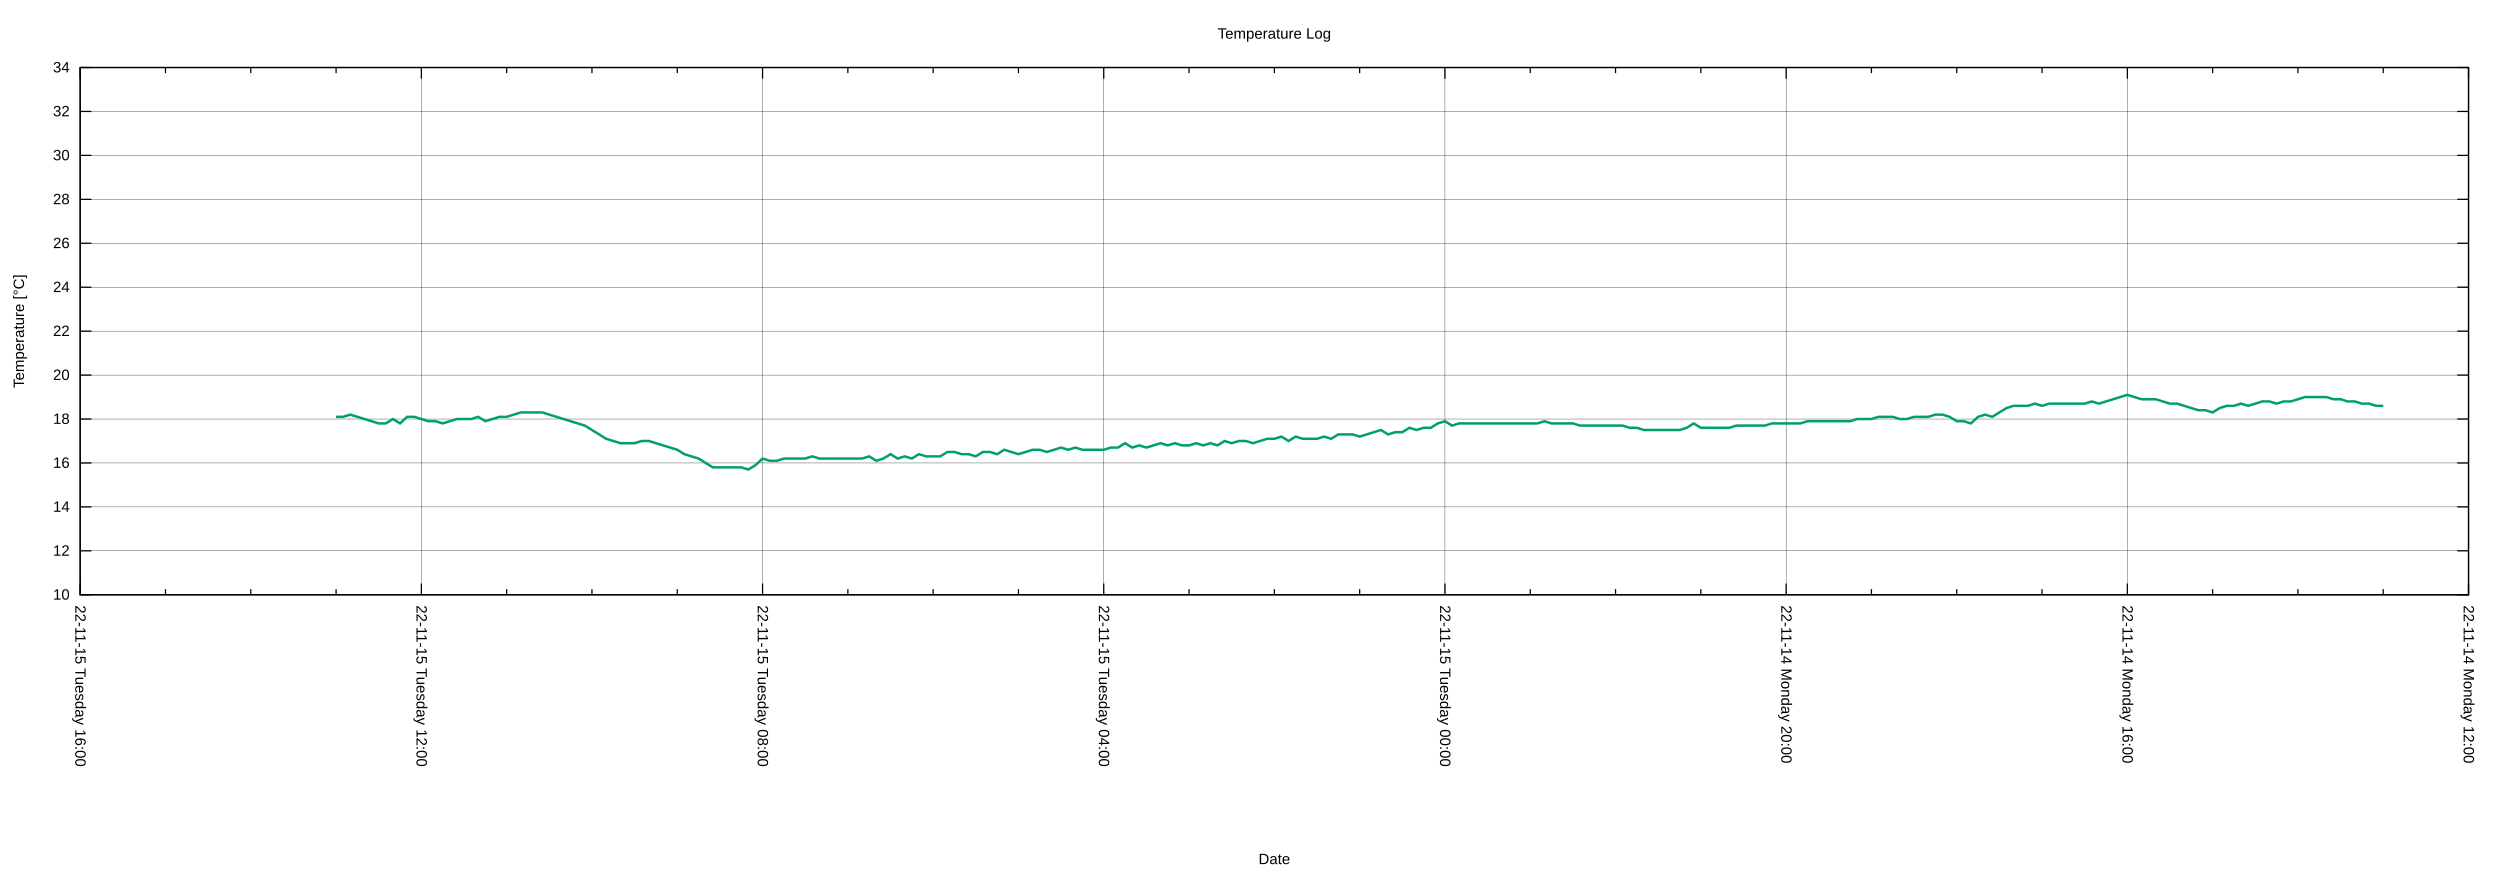
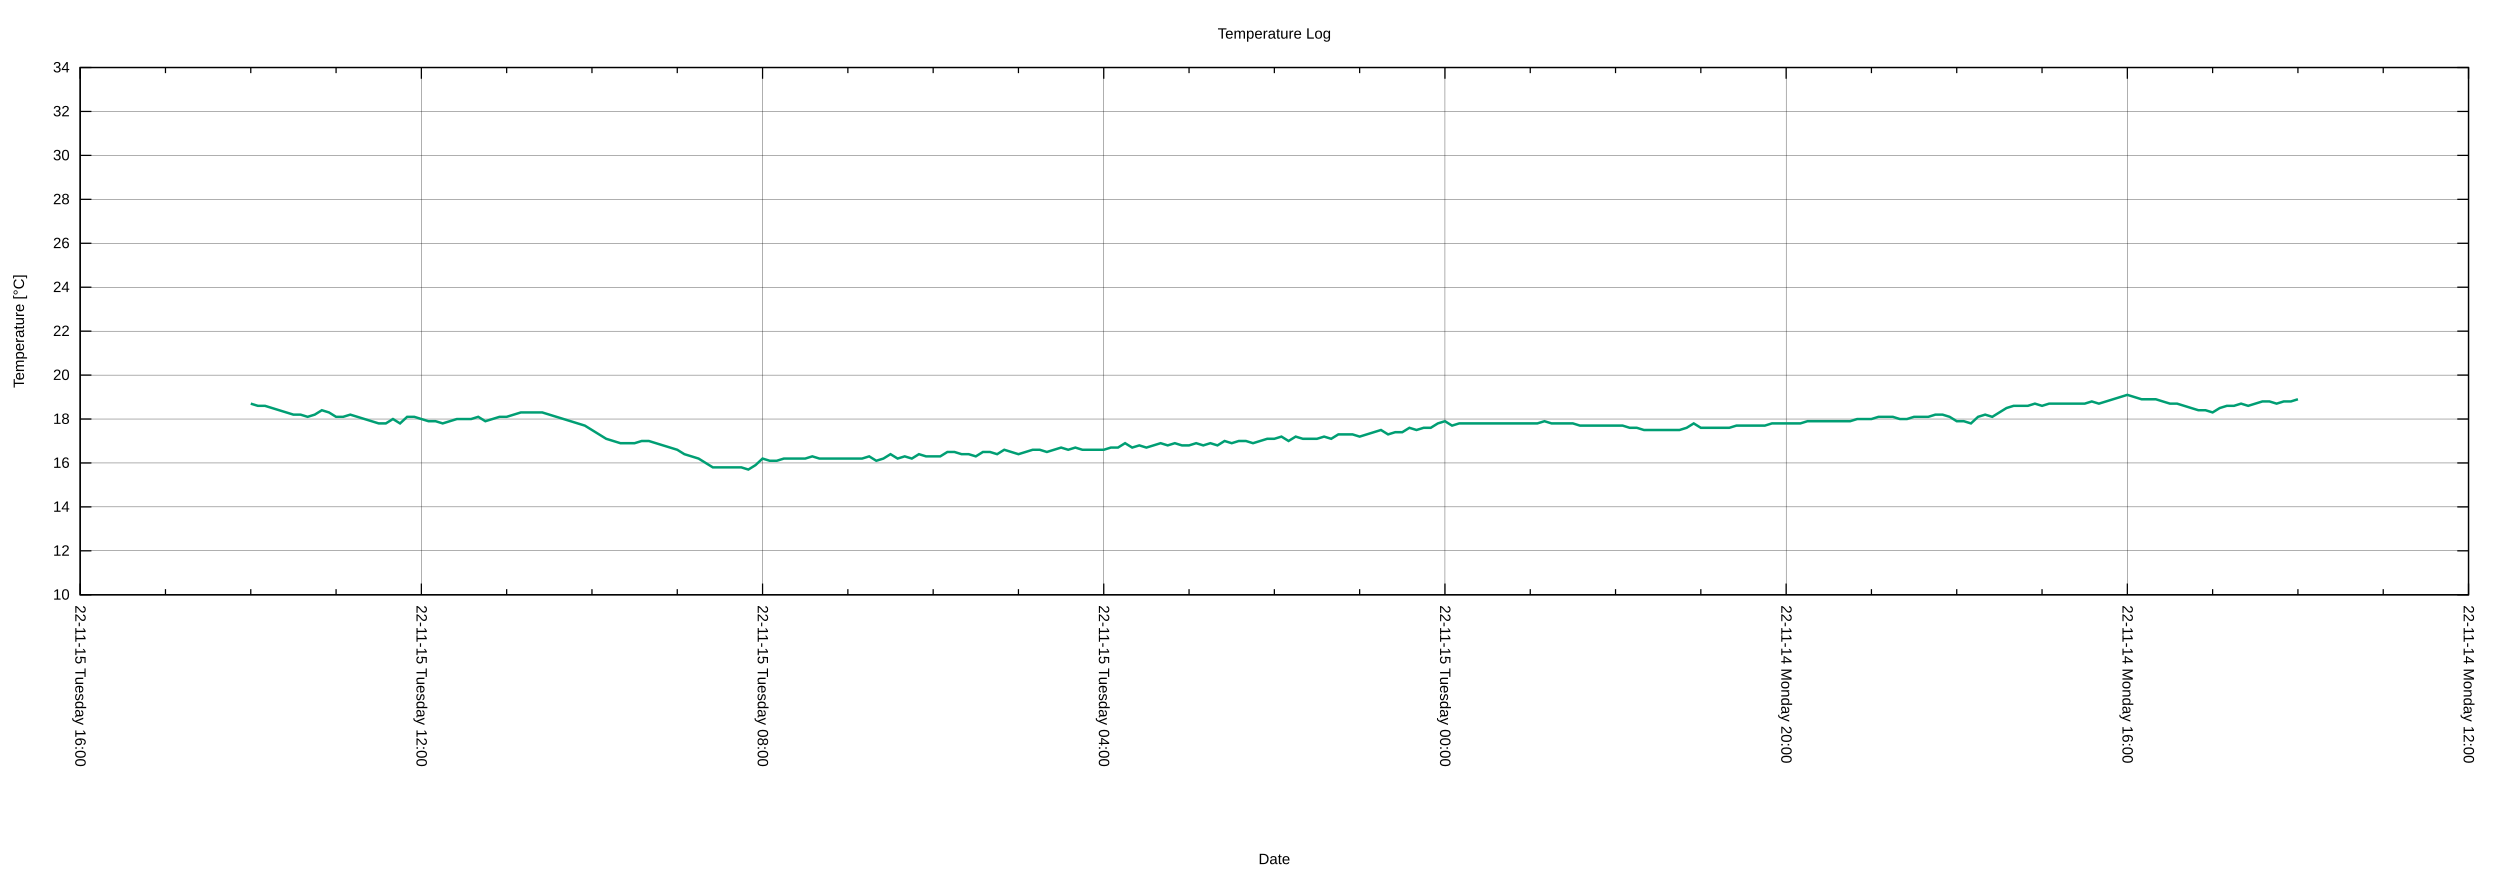
<svg xmlns="http://www.w3.org/2000/svg" xmlns:xlink="http://www.w3.org/1999/xlink" width="2000" height="700" viewBox="0 0 2000 700">
  <g id="gnuplot_canvas">
    <rect x="0" y="0" width="2000" height="700" fill="none" />
    <defs>
      <circle id="gpDot" r="0.5" stroke-width="0.5" stroke="currentColor" />
      <path id="gpPt0" stroke-width="0.222" stroke="currentColor" d="M-1,0 h2 M0,-1 v2" />
      <path id="gpPt1" stroke-width="0.222" stroke="currentColor" d="M-1,-1 L1,1 M1,-1 L-1,1" />
      <path id="gpPt2" stroke-width="0.222" stroke="currentColor" d="M-1,0 L1,0 M0,-1 L0,1 M-1,-1 L1,1 M-1,1 L1,-1" />
      <rect id="gpPt3" stroke-width="0.222" stroke="currentColor" x="-1" y="-1" width="2" height="2" />
      <rect id="gpPt4" stroke-width="0.222" stroke="currentColor" fill="currentColor" x="-1" y="-1" width="2" height="2" />
      <circle id="gpPt5" stroke-width="0.222" stroke="currentColor" cx="0" cy="0" r="1" />
      <use xlink:href="#gpPt5" id="gpPt6" fill="currentColor" stroke="none" />
      <path id="gpPt7" stroke-width="0.222" stroke="currentColor" d="M0,-1.33 L-1.33,0.67 L1.33,0.67 z" />
      <use xlink:href="#gpPt7" id="gpPt8" fill="currentColor" stroke="none" />
      <use xlink:href="#gpPt7" id="gpPt9" stroke="currentColor" transform="rotate(180)" />
      <use xlink:href="#gpPt9" id="gpPt10" fill="currentColor" stroke="none" />
      <use xlink:href="#gpPt3" id="gpPt11" stroke="currentColor" transform="rotate(45)" />
      <use xlink:href="#gpPt11" id="gpPt12" fill="currentColor" stroke="none" />
      <path id="gpPt13" stroke-width="0.222" stroke="currentColor" d="M0,1.330 L1.265,0.411 L0.782,-1.067 L-0.782,-1.076 L-1.265,0.411 z" />
      <use xlink:href="#gpPt13" id="gpPt14" fill="currentColor" stroke="none" />
      <filter id="textbox" filterUnits="objectBoundingBox" x="0" y="0" height="1" width="1">
        <feFlood flood-color="white" flood-opacity="1" result="bgnd" />
        <feComposite in="SourceGraphic" in2="bgnd" operator="atop" />
      </filter>
      <filter id="greybox" filterUnits="objectBoundingBox" x="0" y="0" height="1" width="1">
        <feFlood flood-color="lightgrey" flood-opacity="1" result="grey" />
        <feComposite in="SourceGraphic" in2="grey" operator="atop" />
      </filter>
    </defs>
    <g fill="none" color="white" stroke="currentColor" stroke-width="1.00" stroke-linecap="butt" stroke-linejoin="miter">
</g>
    <g fill="none" color="black" stroke="currentColor" stroke-width="1.00" stroke-linecap="butt" stroke-linejoin="miter">
</g>
    <g fill="none" color="black" stroke="black" stroke-width="0.25" stroke-linecap="butt" stroke-linejoin="miter">
</g>
    <g fill="none" color="black" stroke="currentColor" stroke-width="0.25" stroke-linecap="butt" stroke-linejoin="miter">
      <path stroke="black" class="gridline" d="M64.14,475.82 L1974.82,475.82  " />
    </g>
    <g fill="none" color="black" stroke="black" stroke-width="1.00" stroke-linecap="butt" stroke-linejoin="miter">
</g>
    <g fill="none" color="black" stroke="currentColor" stroke-width="1.00" stroke-linecap="butt" stroke-linejoin="miter">
      <path stroke="black" d="M64.14,475.82 L73.14,475.82 M1974.82,475.82 L1965.82,475.82  " />
      <g transform="translate(55.75,479.72)" stroke="none" fill="black" font-family="Arial" font-size="12.00" text-anchor="end">
        <text>
          <tspan font-family="Arial"> 10</tspan>
        </text>
      </g>
    </g>
    <g fill="none" color="black" stroke="currentColor" stroke-width="1.00" stroke-linecap="butt" stroke-linejoin="miter">
</g>
    <g fill="none" color="black" stroke="black" stroke-width="0.25" stroke-linecap="butt" stroke-linejoin="miter">
</g>
    <g fill="none" color="black" stroke="currentColor" stroke-width="0.25" stroke-linecap="butt" stroke-linejoin="miter">
      <path stroke="black" class="gridline" d="M64.14,440.67 L1974.82,440.67  " />
    </g>
    <g fill="none" color="black" stroke="black" stroke-width="1.00" stroke-linecap="butt" stroke-linejoin="miter">
</g>
    <g fill="none" color="black" stroke="currentColor" stroke-width="1.00" stroke-linecap="butt" stroke-linejoin="miter">
      <path stroke="black" d="M64.14,440.67 L73.14,440.67 M1974.82,440.67 L1965.82,440.67  " />
      <g transform="translate(55.75,444.57)" stroke="none" fill="black" font-family="Arial" font-size="12.00" text-anchor="end">
        <text>
          <tspan font-family="Arial"> 12</tspan>
        </text>
      </g>
    </g>
    <g fill="none" color="black" stroke="currentColor" stroke-width="1.00" stroke-linecap="butt" stroke-linejoin="miter">
</g>
    <g fill="none" color="black" stroke="black" stroke-width="0.25" stroke-linecap="butt" stroke-linejoin="miter">
</g>
    <g fill="none" color="black" stroke="currentColor" stroke-width="0.25" stroke-linecap="butt" stroke-linejoin="miter">
      <path stroke="black" class="gridline" d="M64.14,405.52 L1974.82,405.52  " />
    </g>
    <g fill="none" color="black" stroke="black" stroke-width="1.00" stroke-linecap="butt" stroke-linejoin="miter">
</g>
    <g fill="none" color="black" stroke="currentColor" stroke-width="1.00" stroke-linecap="butt" stroke-linejoin="miter">
      <path stroke="black" d="M64.14,405.52 L73.14,405.52 M1974.82,405.52 L1965.82,405.52  " />
      <g transform="translate(55.75,409.42)" stroke="none" fill="black" font-family="Arial" font-size="12.00" text-anchor="end">
        <text>
          <tspan font-family="Arial"> 14</tspan>
        </text>
      </g>
    </g>
    <g fill="none" color="black" stroke="currentColor" stroke-width="1.00" stroke-linecap="butt" stroke-linejoin="miter">
</g>
    <g fill="none" color="black" stroke="black" stroke-width="0.25" stroke-linecap="butt" stroke-linejoin="miter">
</g>
    <g fill="none" color="black" stroke="currentColor" stroke-width="0.25" stroke-linecap="butt" stroke-linejoin="miter">
      <path stroke="black" class="gridline" d="M64.14,370.37 L1974.82,370.37  " />
    </g>
    <g fill="none" color="black" stroke="black" stroke-width="1.00" stroke-linecap="butt" stroke-linejoin="miter">
</g>
    <g fill="none" color="black" stroke="currentColor" stroke-width="1.00" stroke-linecap="butt" stroke-linejoin="miter">
      <path stroke="black" d="M64.14,370.37 L73.14,370.37 M1974.82,370.37 L1965.82,370.37  " />
      <g transform="translate(55.75,374.27)" stroke="none" fill="black" font-family="Arial" font-size="12.00" text-anchor="end">
        <text>
          <tspan font-family="Arial"> 16</tspan>
        </text>
      </g>
    </g>
    <g fill="none" color="black" stroke="currentColor" stroke-width="1.00" stroke-linecap="butt" stroke-linejoin="miter">
</g>
    <g fill="none" color="black" stroke="black" stroke-width="0.25" stroke-linecap="butt" stroke-linejoin="miter">
</g>
    <g fill="none" color="black" stroke="currentColor" stroke-width="0.25" stroke-linecap="butt" stroke-linejoin="miter">
      <path stroke="black" class="gridline" d="M64.14,335.22 L1974.82,335.22  " />
    </g>
    <g fill="none" color="black" stroke="black" stroke-width="1.00" stroke-linecap="butt" stroke-linejoin="miter">
</g>
    <g fill="none" color="black" stroke="currentColor" stroke-width="1.00" stroke-linecap="butt" stroke-linejoin="miter">
      <path stroke="black" d="M64.14,335.22 L73.14,335.22 M1974.82,335.22 L1965.82,335.22  " />
      <g transform="translate(55.75,339.12)" stroke="none" fill="black" font-family="Arial" font-size="12.00" text-anchor="end">
        <text>
          <tspan font-family="Arial"> 18</tspan>
        </text>
      </g>
    </g>
    <g fill="none" color="black" stroke="currentColor" stroke-width="1.00" stroke-linecap="butt" stroke-linejoin="miter">
</g>
    <g fill="none" color="black" stroke="black" stroke-width="0.25" stroke-linecap="butt" stroke-linejoin="miter">
</g>
    <g fill="none" color="black" stroke="currentColor" stroke-width="0.25" stroke-linecap="butt" stroke-linejoin="miter">
      <path stroke="black" class="gridline" d="M64.14,300.07 L1974.82,300.07  " />
    </g>
    <g fill="none" color="black" stroke="black" stroke-width="1.00" stroke-linecap="butt" stroke-linejoin="miter">
</g>
    <g fill="none" color="black" stroke="currentColor" stroke-width="1.00" stroke-linecap="butt" stroke-linejoin="miter">
      <path stroke="black" d="M64.14,300.07 L73.14,300.07 M1974.82,300.07 L1965.82,300.07  " />
      <g transform="translate(55.75,303.97)" stroke="none" fill="black" font-family="Arial" font-size="12.00" text-anchor="end">
        <text>
          <tspan font-family="Arial"> 20</tspan>
        </text>
      </g>
    </g>
    <g fill="none" color="black" stroke="currentColor" stroke-width="1.00" stroke-linecap="butt" stroke-linejoin="miter">
</g>
    <g fill="none" color="black" stroke="black" stroke-width="0.25" stroke-linecap="butt" stroke-linejoin="miter">
</g>
    <g fill="none" color="black" stroke="currentColor" stroke-width="0.25" stroke-linecap="butt" stroke-linejoin="miter">
      <path stroke="black" class="gridline" d="M64.14,264.91 L1974.82,264.91  " />
    </g>
    <g fill="none" color="black" stroke="black" stroke-width="1.00" stroke-linecap="butt" stroke-linejoin="miter">
</g>
    <g fill="none" color="black" stroke="currentColor" stroke-width="1.00" stroke-linecap="butt" stroke-linejoin="miter">
      <path stroke="black" d="M64.14,264.91 L73.14,264.91 M1974.82,264.91 L1965.82,264.91  " />
      <g transform="translate(55.75,268.81)" stroke="none" fill="black" font-family="Arial" font-size="12.00" text-anchor="end">
        <text>
          <tspan font-family="Arial"> 22</tspan>
        </text>
      </g>
    </g>
    <g fill="none" color="black" stroke="currentColor" stroke-width="1.00" stroke-linecap="butt" stroke-linejoin="miter">
</g>
    <g fill="none" color="black" stroke="black" stroke-width="0.25" stroke-linecap="butt" stroke-linejoin="miter">
</g>
    <g fill="none" color="black" stroke="currentColor" stroke-width="0.25" stroke-linecap="butt" stroke-linejoin="miter">
      <path stroke="black" class="gridline" d="M64.14,229.76 L1974.82,229.76  " />
    </g>
    <g fill="none" color="black" stroke="black" stroke-width="1.00" stroke-linecap="butt" stroke-linejoin="miter">
</g>
    <g fill="none" color="black" stroke="currentColor" stroke-width="1.00" stroke-linecap="butt" stroke-linejoin="miter">
      <path stroke="black" d="M64.14,229.76 L73.14,229.76 M1974.82,229.76 L1965.82,229.76  " />
      <g transform="translate(55.75,233.66)" stroke="none" fill="black" font-family="Arial" font-size="12.00" text-anchor="end">
        <text>
          <tspan font-family="Arial"> 24</tspan>
        </text>
      </g>
    </g>
    <g fill="none" color="black" stroke="currentColor" stroke-width="1.00" stroke-linecap="butt" stroke-linejoin="miter">
</g>
    <g fill="none" color="black" stroke="black" stroke-width="0.25" stroke-linecap="butt" stroke-linejoin="miter">
</g>
    <g fill="none" color="black" stroke="currentColor" stroke-width="0.25" stroke-linecap="butt" stroke-linejoin="miter">
      <path stroke="black" class="gridline" d="M64.14,194.61 L1974.82,194.61  " />
    </g>
    <g fill="none" color="black" stroke="black" stroke-width="1.00" stroke-linecap="butt" stroke-linejoin="miter">
</g>
    <g fill="none" color="black" stroke="currentColor" stroke-width="1.00" stroke-linecap="butt" stroke-linejoin="miter">
      <path stroke="black" d="M64.14,194.61 L73.14,194.61 M1974.82,194.61 L1965.82,194.61  " />
      <g transform="translate(55.75,198.51)" stroke="none" fill="black" font-family="Arial" font-size="12.00" text-anchor="end">
        <text>
          <tspan font-family="Arial"> 26</tspan>
        </text>
      </g>
    </g>
    <g fill="none" color="black" stroke="currentColor" stroke-width="1.00" stroke-linecap="butt" stroke-linejoin="miter">
</g>
    <g fill="none" color="black" stroke="black" stroke-width="0.25" stroke-linecap="butt" stroke-linejoin="miter">
</g>
    <g fill="none" color="black" stroke="currentColor" stroke-width="0.25" stroke-linecap="butt" stroke-linejoin="miter">
      <path stroke="black" class="gridline" d="M64.14,159.46 L1974.82,159.46  " />
    </g>
    <g fill="none" color="black" stroke="black" stroke-width="1.00" stroke-linecap="butt" stroke-linejoin="miter">
</g>
    <g fill="none" color="black" stroke="currentColor" stroke-width="1.00" stroke-linecap="butt" stroke-linejoin="miter">
      <path stroke="black" d="M64.14,159.46 L73.14,159.46 M1974.82,159.46 L1965.82,159.46  " />
      <g transform="translate(55.75,163.36)" stroke="none" fill="black" font-family="Arial" font-size="12.00" text-anchor="end">
        <text>
          <tspan font-family="Arial"> 28</tspan>
        </text>
      </g>
    </g>
    <g fill="none" color="black" stroke="currentColor" stroke-width="1.00" stroke-linecap="butt" stroke-linejoin="miter">
</g>
    <g fill="none" color="black" stroke="black" stroke-width="0.25" stroke-linecap="butt" stroke-linejoin="miter">
</g>
    <g fill="none" color="black" stroke="currentColor" stroke-width="0.25" stroke-linecap="butt" stroke-linejoin="miter">
      <path stroke="black" class="gridline" d="M64.14,124.31 L1974.82,124.31  " />
    </g>
    <g fill="none" color="black" stroke="black" stroke-width="1.00" stroke-linecap="butt" stroke-linejoin="miter">
</g>
    <g fill="none" color="black" stroke="currentColor" stroke-width="1.00" stroke-linecap="butt" stroke-linejoin="miter">
      <path stroke="black" d="M64.14,124.31 L73.14,124.31 M1974.82,124.31 L1965.82,124.31  " />
      <g transform="translate(55.75,128.21)" stroke="none" fill="black" font-family="Arial" font-size="12.00" text-anchor="end">
        <text>
          <tspan font-family="Arial"> 30</tspan>
        </text>
      </g>
    </g>
    <g fill="none" color="black" stroke="currentColor" stroke-width="1.00" stroke-linecap="butt" stroke-linejoin="miter">
</g>
    <g fill="none" color="black" stroke="black" stroke-width="0.25" stroke-linecap="butt" stroke-linejoin="miter">
</g>
    <g fill="none" color="black" stroke="currentColor" stroke-width="0.25" stroke-linecap="butt" stroke-linejoin="miter">
      <path stroke="black" class="gridline" d="M64.14,89.16 L1974.82,89.16  " />
    </g>
    <g fill="none" color="black" stroke="black" stroke-width="1.00" stroke-linecap="butt" stroke-linejoin="miter">
</g>
    <g fill="none" color="black" stroke="currentColor" stroke-width="1.00" stroke-linecap="butt" stroke-linejoin="miter">
      <path stroke="black" d="M64.14,89.16 L73.14,89.16 M1974.82,89.16 L1965.82,89.16  " />
      <g transform="translate(55.75,93.06)" stroke="none" fill="black" font-family="Arial" font-size="12.00" text-anchor="end">
        <text>
          <tspan font-family="Arial"> 32</tspan>
        </text>
      </g>
    </g>
    <g fill="none" color="black" stroke="currentColor" stroke-width="1.00" stroke-linecap="butt" stroke-linejoin="miter">
</g>
    <g fill="none" color="black" stroke="black" stroke-width="0.25" stroke-linecap="butt" stroke-linejoin="miter">
</g>
    <g fill="none" color="black" stroke="currentColor" stroke-width="0.25" stroke-linecap="butt" stroke-linejoin="miter">
      <path stroke="black" class="gridline" d="M64.14,54.01 L1974.82,54.01  " />
    </g>
    <g fill="none" color="black" stroke="black" stroke-width="1.00" stroke-linecap="butt" stroke-linejoin="miter">
</g>
    <g fill="none" color="black" stroke="currentColor" stroke-width="1.00" stroke-linecap="butt" stroke-linejoin="miter">
      <path stroke="black" d="M64.14,54.01 L73.14,54.01 M1974.82,54.01 L1965.82,54.01  " />
      <g transform="translate(55.75,57.91)" stroke="none" fill="black" font-family="Arial" font-size="12.00" text-anchor="end">
        <text>
          <tspan font-family="Arial"> 34</tspan>
        </text>
      </g>
    </g>
    <g fill="none" color="black" stroke="currentColor" stroke-width="1.00" stroke-linecap="butt" stroke-linejoin="miter">
</g>
    <g fill="none" color="black" stroke="black" stroke-width="0.25" stroke-linecap="butt" stroke-linejoin="miter">
</g>
    <g fill="none" color="black" stroke="currentColor" stroke-width="0.25" stroke-linecap="butt" stroke-linejoin="miter">
      <path stroke="black" class="gridline" d="M1974.82,475.82 L1974.82,54.01  " />
    </g>
    <g fill="none" color="black" stroke="black" stroke-width="1.00" stroke-linecap="butt" stroke-linejoin="miter">
</g>
    <g fill="none" color="black" stroke="currentColor" stroke-width="1.00" stroke-linecap="butt" stroke-linejoin="miter">
      <path stroke="black" d="M1974.82,475.82 L1974.82,466.82 M1974.82,54.01 L1974.82,63.01  " />
      <g transform="translate(1970.92,484.21) rotate(90)" stroke="none" fill="black" font-family="Arial" font-size="12.00" text-anchor="start">
        <text>
          <tspan font-family="Arial">22-11-14 Monday 12:00</tspan>
        </text>
      </g>
    </g>
    <g fill="none" color="black" stroke="currentColor" stroke-width="1.00" stroke-linecap="butt" stroke-linejoin="miter">
      <path stroke="black" d="M1906.58,475.82 L1906.58,471.32 M1906.58,54.01 L1906.58,58.51 M1838.34,475.82 L1838.34,471.32 M1838.34,54.01 L1838.34,58.51   M1770.10,475.82 L1770.10,471.32 M1770.10,54.01 L1770.10,58.51  " />
    </g>
    <g fill="none" color="black" stroke="black" stroke-width="0.25" stroke-linecap="butt" stroke-linejoin="miter">
</g>
    <g fill="none" color="black" stroke="currentColor" stroke-width="0.25" stroke-linecap="butt" stroke-linejoin="miter">
      <path stroke="black" class="gridline" d="M1701.87,475.82 L1701.87,54.01  " />
    </g>
    <g fill="none" color="black" stroke="black" stroke-width="1.00" stroke-linecap="butt" stroke-linejoin="miter">
</g>
    <g fill="none" color="black" stroke="currentColor" stroke-width="1.00" stroke-linecap="butt" stroke-linejoin="miter">
      <path stroke="black" d="M1701.87,475.82 L1701.87,466.82 M1701.87,54.01 L1701.87,63.01  " />
      <g transform="translate(1697.97,484.21) rotate(90)" stroke="none" fill="black" font-family="Arial" font-size="12.00" text-anchor="start">
        <text>
          <tspan font-family="Arial">22-11-14 Monday 16:00</tspan>
        </text>
      </g>
    </g>
    <g fill="none" color="black" stroke="currentColor" stroke-width="1.00" stroke-linecap="butt" stroke-linejoin="miter">
      <path stroke="black" d="M1633.63,475.82 L1633.63,471.32 M1633.63,54.01 L1633.63,58.51 M1565.39,475.82 L1565.39,471.32 M1565.39,54.01 L1565.39,58.51   M1497.15,475.82 L1497.15,471.32 M1497.15,54.01 L1497.15,58.51  " />
    </g>
    <g fill="none" color="black" stroke="black" stroke-width="0.25" stroke-linecap="butt" stroke-linejoin="miter">
</g>
    <g fill="none" color="black" stroke="currentColor" stroke-width="0.25" stroke-linecap="butt" stroke-linejoin="miter">
      <path stroke="black" class="gridline" d="M1428.91,475.82 L1428.91,54.01  " />
    </g>
    <g fill="none" color="black" stroke="black" stroke-width="1.00" stroke-linecap="butt" stroke-linejoin="miter">
</g>
    <g fill="none" color="black" stroke="currentColor" stroke-width="1.00" stroke-linecap="butt" stroke-linejoin="miter">
      <path stroke="black" d="M1428.91,475.82 L1428.91,466.82 M1428.91,54.01 L1428.91,63.01  " />
      <g transform="translate(1425.01,484.21) rotate(90)" stroke="none" fill="black" font-family="Arial" font-size="12.00" text-anchor="start">
        <text>
          <tspan font-family="Arial">22-11-14 Monday 20:00</tspan>
        </text>
      </g>
    </g>
    <g fill="none" color="black" stroke="currentColor" stroke-width="1.00" stroke-linecap="butt" stroke-linejoin="miter">
      <path stroke="black" d="M1360.67,475.82 L1360.67,471.32 M1360.67,54.01 L1360.67,58.51 M1292.43,475.82 L1292.43,471.32 M1292.43,54.01 L1292.43,58.51   M1224.20,475.82 L1224.20,471.32 M1224.20,54.01 L1224.20,58.51  " />
    </g>
    <g fill="none" color="black" stroke="black" stroke-width="0.25" stroke-linecap="butt" stroke-linejoin="miter">
</g>
    <g fill="none" color="black" stroke="currentColor" stroke-width="0.25" stroke-linecap="butt" stroke-linejoin="miter">
      <path stroke="black" class="gridline" d="M1155.96,475.82 L1155.96,54.01  " />
    </g>
    <g fill="none" color="black" stroke="black" stroke-width="1.00" stroke-linecap="butt" stroke-linejoin="miter">
</g>
    <g fill="none" color="black" stroke="currentColor" stroke-width="1.00" stroke-linecap="butt" stroke-linejoin="miter">
      <path stroke="black" d="M1155.96,475.82 L1155.96,466.82 M1155.96,54.01 L1155.96,63.01  " />
      <g transform="translate(1152.06,484.21) rotate(90)" stroke="none" fill="black" font-family="Arial" font-size="12.00" text-anchor="start">
        <text>
          <tspan font-family="Arial">22-11-15 Tuesday 00:00</tspan>
        </text>
      </g>
    </g>
    <g fill="none" color="black" stroke="currentColor" stroke-width="1.00" stroke-linecap="butt" stroke-linejoin="miter">
      <path stroke="black" d="M1087.72,475.82 L1087.72,471.32 M1087.72,54.01 L1087.72,58.51 M1019.48,475.82 L1019.48,471.32 M1019.48,54.01 L1019.48,58.51   M951.24,475.82 L951.24,471.32 M951.24,54.01 L951.24,58.51  " />
    </g>
    <g fill="none" color="black" stroke="black" stroke-width="0.25" stroke-linecap="butt" stroke-linejoin="miter">
</g>
    <g fill="none" color="black" stroke="currentColor" stroke-width="0.25" stroke-linecap="butt" stroke-linejoin="miter">
      <path stroke="black" class="gridline" d="M883.00,475.82 L883.00,54.01  " />
    </g>
    <g fill="none" color="black" stroke="black" stroke-width="1.00" stroke-linecap="butt" stroke-linejoin="miter">
</g>
    <g fill="none" color="black" stroke="currentColor" stroke-width="1.00" stroke-linecap="butt" stroke-linejoin="miter">
      <path stroke="black" d="M883.00,475.82 L883.00,466.82 M883.00,54.01 L883.00,63.01  " />
      <g transform="translate(879.10,484.21) rotate(90)" stroke="none" fill="black" font-family="Arial" font-size="12.00" text-anchor="start">
        <text>
          <tspan font-family="Arial">22-11-15 Tuesday 04:00</tspan>
        </text>
      </g>
    </g>
    <g fill="none" color="black" stroke="currentColor" stroke-width="1.00" stroke-linecap="butt" stroke-linejoin="miter">
      <path stroke="black" d="M814.76,475.82 L814.76,471.32 M814.76,54.01 L814.76,58.51 M746.53,475.82 L746.53,471.32 M746.53,54.01 L746.53,58.51   M678.29,475.82 L678.29,471.32 M678.29,54.01 L678.29,58.51  " />
    </g>
    <g fill="none" color="black" stroke="black" stroke-width="0.25" stroke-linecap="butt" stroke-linejoin="miter">
</g>
    <g fill="none" color="black" stroke="currentColor" stroke-width="0.25" stroke-linecap="butt" stroke-linejoin="miter">
      <path stroke="black" class="gridline" d="M610.05,475.82 L610.05,54.01  " />
    </g>
    <g fill="none" color="black" stroke="black" stroke-width="1.00" stroke-linecap="butt" stroke-linejoin="miter">
</g>
    <g fill="none" color="black" stroke="currentColor" stroke-width="1.00" stroke-linecap="butt" stroke-linejoin="miter">
      <path stroke="black" d="M610.05,475.82 L610.05,466.82 M610.05,54.01 L610.05,63.01  " />
      <g transform="translate(606.15,484.21) rotate(90)" stroke="none" fill="black" font-family="Arial" font-size="12.00" text-anchor="start">
        <text>
          <tspan font-family="Arial">22-11-15 Tuesday 08:00</tspan>
        </text>
      </g>
    </g>
    <g fill="none" color="black" stroke="currentColor" stroke-width="1.00" stroke-linecap="butt" stroke-linejoin="miter">
      <path stroke="black" d="M541.81,475.82 L541.81,471.32 M541.81,54.01 L541.81,58.51 M473.57,475.82 L473.57,471.32 M473.57,54.01 L473.57,58.51   M405.33,475.82 L405.33,471.32 M405.33,54.01 L405.33,58.51  " />
    </g>
    <g fill="none" color="black" stroke="black" stroke-width="0.25" stroke-linecap="butt" stroke-linejoin="miter">
</g>
    <g fill="none" color="black" stroke="currentColor" stroke-width="0.25" stroke-linecap="butt" stroke-linejoin="miter">
      <path stroke="black" class="gridline" d="M337.09,475.82 L337.09,54.01  " />
    </g>
    <g fill="none" color="black" stroke="black" stroke-width="1.00" stroke-linecap="butt" stroke-linejoin="miter">
</g>
    <g fill="none" color="black" stroke="currentColor" stroke-width="1.00" stroke-linecap="butt" stroke-linejoin="miter">
      <path stroke="black" d="M337.09,475.82 L337.09,466.82 M337.09,54.01 L337.09,63.01  " />
      <g transform="translate(333.19,484.21) rotate(90)" stroke="none" fill="black" font-family="Arial" font-size="12.00" text-anchor="start">
        <text>
          <tspan font-family="Arial">22-11-15 Tuesday 12:00</tspan>
        </text>
      </g>
    </g>
    <g fill="none" color="black" stroke="currentColor" stroke-width="1.00" stroke-linecap="butt" stroke-linejoin="miter">
      <path stroke="black" d="M268.86,475.82 L268.86,471.32 M268.86,54.01 L268.86,58.51 M200.62,475.82 L200.62,471.32 M200.62,54.01 L200.62,58.51   M132.38,475.82 L132.38,471.32 M132.38,54.01 L132.38,58.51  " />
    </g>
    <g fill="none" color="black" stroke="black" stroke-width="0.25" stroke-linecap="butt" stroke-linejoin="miter">
</g>
    <g fill="none" color="black" stroke="currentColor" stroke-width="0.25" stroke-linecap="butt" stroke-linejoin="miter">
      <path stroke="black" class="gridline" d="M64.14,475.82 L64.14,54.01  " />
    </g>
    <g fill="none" color="black" stroke="black" stroke-width="1.00" stroke-linecap="butt" stroke-linejoin="miter">
</g>
    <g fill="none" color="black" stroke="currentColor" stroke-width="1.00" stroke-linecap="butt" stroke-linejoin="miter">
      <path stroke="black" d="M64.14,475.82 L64.14,466.82 M64.14,54.01 L64.14,63.01  " />
      <g transform="translate(60.24,484.21) rotate(90)" stroke="none" fill="black" font-family="Arial" font-size="12.00" text-anchor="start">
        <text>
          <tspan font-family="Arial">22-11-15 Tuesday 16:00</tspan>
        </text>
      </g>
    </g>
    <g fill="none" color="black" stroke="currentColor" stroke-width="1.00" stroke-linecap="butt" stroke-linejoin="miter">
</g>
    <g fill="none" color="black" stroke="currentColor" stroke-width="1.00" stroke-linecap="butt" stroke-linejoin="miter">
      <path stroke="black" d="M64.14,54.01 L64.14,475.82 L1974.82,475.82 L1974.82,54.01 L64.14,54.01 Z  " />
    </g>
    <g fill="none" color="black" stroke="currentColor" stroke-width="1.00" stroke-linecap="butt" stroke-linejoin="miter">
      <g transform="translate(19.18,264.92) rotate(270)" stroke="none" fill="black" font-family="Arial" font-size="12.00" text-anchor="middle">
        <text>
          <tspan font-family="Arial">Temperature [°C]</tspan>
        </text>
      </g>
    </g>
    <g fill="none" color="black" stroke="currentColor" stroke-width="1.00" stroke-linecap="butt" stroke-linejoin="miter">
      <g transform="translate(1019.48,691.30)" stroke="none" fill="black" font-family="Arial" font-size="12.00" text-anchor="middle">
        <text>
          <tspan font-family="Arial">Date</tspan>
        </text>
      </g>
    </g>
    <g fill="none" color="black" stroke="currentColor" stroke-width="1.00" stroke-linecap="butt" stroke-linejoin="miter">
</g>
    <g id="gnuplot_plot_1">
      <g fill="none" color="white" stroke="currentColor" stroke-width="2.00" stroke-linecap="butt" stroke-linejoin="miter">
</g>
      <g fill="none" color="black" stroke="currentColor" stroke-width="2.00" stroke-linecap="butt" stroke-linejoin="miter">
-         <path stroke="rgb(  0, 158, 115)" d="M268.86,333.46 L274.54,333.46 L280.23,331.70 L285.92,333.46 L291.60,335.22 L297.29,336.97 L302.98,338.73 L308.66,338.73   L314.35,335.22 L320.03,338.73 L325.72,333.46 L331.41,333.46 L337.09,335.22 L342.78,336.97 L348.47,336.97 L354.15,338.73   L359.84,336.97 L365.53,335.22 L371.21,335.22 L376.90,335.22 L382.59,333.46 L388.27,336.97 L393.96,335.22 L399.65,333.46   L405.33,333.46 L411.02,331.70 L416.71,329.94 L422.39,329.94 L428.08,329.94 L433.77,329.94 L439.45,331.70 L445.14,333.46   L450.83,335.22 L456.51,336.97 L462.20,338.73 L467.88,340.49 L473.57,344.00 L479.26,347.52 L484.94,351.03 L490.63,352.79   L496.32,354.55 L502.00,354.55 L507.69,354.55 L513.38,352.79 L519.06,352.79 L524.75,354.55 L530.44,356.31 L536.12,358.06   L541.81,359.82 L547.50,363.34 L553.18,365.09 L558.87,366.85 L564.56,370.37 L570.24,373.88 L575.93,373.88 L581.62,373.88   L587.30,373.88 L592.99,373.88 L598.68,375.64 L604.36,372.13 L610.05,366.85 L615.74,368.61 L621.42,368.61 L627.11,366.85   L632.79,366.85 L638.48,366.85 L644.17,366.85 L649.85,365.09 L655.54,366.85 L661.23,366.85 L666.91,366.85 L672.60,366.85   L678.29,366.85 L683.97,366.85 L689.66,366.85 L695.35,365.09 L701.03,368.61 L706.72,366.85 L712.41,363.34 L718.09,366.85   L723.78,365.09 L729.47,366.85 L735.15,363.34 L740.84,365.09 L746.53,365.09 L752.21,365.09 L757.90,361.58 L763.59,361.58   L769.27,363.34 L774.96,363.34 L780.65,365.09 L786.33,361.58 L792.02,361.58 L797.70,363.34 L803.39,359.82 L809.08,361.58   L814.76,363.34 L820.45,361.58 L826.14,359.82 L831.82,359.82 L837.51,361.58 L843.20,359.82 L848.88,358.06 L854.57,359.82   L860.26,358.06 L865.94,359.82 L871.63,359.82 L877.32,359.82 L883.00,359.82 L888.69,358.06 L894.38,358.06 L900.06,354.55   L905.75,358.06 L911.44,356.31 L917.12,358.06 L922.81,356.31 L928.50,354.55 L934.18,356.31 L939.87,354.55 L945.55,356.31   L951.24,356.31 L956.93,354.55 L962.61,356.31 L968.30,354.55 L973.99,356.31 L979.67,352.79 L985.36,354.55 L991.05,352.79   L996.73,352.79 L1002.42,354.55 L1008.11,352.79 L1013.79,351.03 L1019.48,351.03 L1025.17,349.28 L1030.85,352.79 L1036.54,349.28   L1042.23,351.03 L1047.91,351.03 L1053.60,351.03 L1059.29,349.28 L1064.97,351.03 L1070.66,347.52 L1076.35,347.52 L1082.03,347.52   L1087.72,349.28 L1093.41,347.52 L1099.09,345.76 L1104.78,344.00 L1110.46,347.52 L1116.15,345.76 L1121.84,345.76 L1127.52,342.25   L1133.21,344.00 L1138.90,342.25 L1144.58,342.25 L1150.27,338.73 L1155.96,336.97 L1161.64,340.49 L1167.33,338.73 L1173.02,338.73   L1178.70,338.73 L1184.39,338.73 L1190.08,338.73 L1195.76,338.73 L1201.45,338.73 L1207.14,338.73 L1212.82,338.73 L1218.51,338.73   L1224.20,338.73 L1229.88,338.73 L1235.57,336.97 L1241.26,338.73 L1246.94,338.73 L1252.63,338.73 L1258.32,338.73 L1264.00,340.49   L1269.69,340.49 L1275.37,340.49 L1281.06,340.49 L1286.75,340.49 L1292.43,340.49 L1298.12,340.49 L1303.81,342.25 L1309.49,342.25   L1315.18,344.00 L1320.87,344.00 L1326.55,344.00 L1332.24,344.00 L1337.93,344.00 L1343.61,344.00 L1349.30,342.25 L1354.99,338.73   L1360.67,342.25 L1366.36,342.25 L1372.05,342.25 L1377.73,342.25 L1383.42,342.25 L1389.11,340.49 L1394.79,340.49 L1400.48,340.49   L1406.17,340.49 L1411.85,340.49 L1417.54,338.73 L1423.22,338.73 L1428.91,338.73 L1434.60,338.73 L1440.28,338.73 L1445.97,336.97   L1451.66,336.97 L1457.34,336.97 L1463.03,336.97 L1468.72,336.97 L1474.40,336.97 L1480.09,336.97 L1485.78,335.22 L1491.46,335.22   L1497.15,335.22 L1502.84,333.46 L1508.52,333.46 L1514.21,333.46 L1519.90,335.22 L1525.58,335.22 L1531.27,333.46 L1536.96,333.46   L1542.64,333.46 L1548.33,331.70 L1554.02,331.70 L1559.70,333.46 L1565.39,336.97 L1571.08,336.97 L1576.76,338.73 L1582.45,333.46   L1588.13,331.70 L1593.82,333.46 L1599.51,329.94 L1605.19,326.43 L1610.88,324.67 L1616.57,324.67 L1622.25,324.67 L1627.94,322.91   L1633.63,324.67 L1639.31,322.91 L1645.00,322.91 L1650.69,322.91 L1656.37,322.91 L1662.06,322.91 L1667.75,322.91 L1673.43,321.16   L1679.12,322.91 L1684.81,321.16 L1690.49,319.40 L1696.18,317.64 L1701.87,315.88 L1707.55,317.64 L1713.24,319.40 L1718.93,319.40   L1724.61,319.40 L1730.30,321.16 L1735.99,322.91 L1741.67,322.91 L1747.36,324.67 L1753.04,326.43 L1758.73,328.19 L1764.42,328.19   L1770.10,329.94 L1775.79,326.43 L1781.48,324.67 L1787.16,324.67 L1792.85,322.91 L1798.54,324.67 L1804.22,322.91 L1809.91,321.16   L1815.60,321.16 L1821.28,322.91 L1826.97,321.16 L1832.66,321.16 L1838.34,319.40 L1844.03,317.64 L1849.72,317.64 L1855.40,317.64   L1861.09,317.64 L1866.78,319.40 L1872.46,319.40 L1878.15,321.16 L1883.84,321.16 L1889.52,322.91 L1895.21,322.91 L1900.89,324.67   L1906.58,324.67  " />
+         <path stroke="rgb(  0, 158, 115)" d="M200.62,322.91 L206.30,324.67 L211.99,324.67 L217.68,326.43 L223.36,328.19 L229.05,329.94 L234.74,331.70 L240.42,331.70   L246.11,333.46 L251.80,331.70 L257.48,328.19 L263.17,329.94 L268.86,333.46 L274.54,333.46 L280.23,331.70 L285.92,333.46   L291.60,335.22 L297.29,336.97 L302.98,338.73 L308.66,338.73 L314.35,335.22 L320.03,338.73 L325.72,333.46 L331.41,333.46   L337.09,335.22 L342.78,336.97 L348.47,336.97 L354.15,338.73 L359.84,336.97 L365.53,335.22 L371.21,335.22 L376.90,335.22   L382.59,333.46 L388.27,336.97 L393.96,335.22 L399.65,333.46 L405.33,333.46 L411.02,331.70 L416.71,329.94 L422.39,329.94   L428.08,329.94 L433.77,329.94 L439.45,331.70 L445.14,333.46 L450.83,335.22 L456.51,336.97 L462.20,338.73 L467.88,340.49   L473.57,344.00 L479.26,347.52 L484.94,351.03 L490.63,352.79 L496.32,354.55 L502.00,354.55 L507.69,354.55 L513.38,352.79   L519.06,352.79 L524.75,354.55 L530.44,356.31 L536.12,358.06 L541.81,359.82 L547.50,363.34 L553.18,365.09 L558.87,366.85   L564.56,370.37 L570.24,373.88 L575.93,373.88 L581.62,373.88 L587.30,373.88 L592.99,373.88 L598.68,375.64 L604.36,372.13   L610.05,366.85 L615.74,368.61 L621.42,368.61 L627.11,366.85 L632.79,366.85 L638.48,366.85 L644.17,366.85 L649.85,365.09   L655.54,366.85 L661.23,366.85 L666.91,366.85 L672.60,366.85 L678.29,366.85 L683.97,366.85 L689.66,366.85 L695.35,365.09   L701.03,368.61 L706.72,366.85 L712.41,363.34 L718.09,366.85 L723.78,365.09 L729.47,366.85 L735.15,363.34 L740.84,365.09   L746.53,365.09 L752.21,365.09 L757.90,361.58 L763.59,361.58 L769.27,363.34 L774.96,363.34 L780.65,365.09 L786.33,361.58   L792.02,361.58 L797.70,363.34 L803.39,359.82 L809.08,361.58 L814.76,363.34 L820.45,361.58 L826.14,359.82 L831.82,359.82   L837.51,361.58 L843.20,359.82 L848.88,358.06 L854.57,359.82 L860.26,358.06 L865.94,359.82 L871.63,359.82 L877.32,359.82   L883.00,359.82 L888.69,358.06 L894.38,358.06 L900.06,354.55 L905.75,358.06 L911.44,356.31 L917.12,358.06 L922.81,356.31   L928.50,354.55 L934.18,356.31 L939.87,354.55 L945.55,356.31 L951.24,356.31 L956.93,354.55 L962.61,356.31 L968.30,354.55   L973.99,356.31 L979.67,352.79 L985.36,354.55 L991.05,352.79 L996.73,352.79 L1002.42,354.55 L1008.11,352.79 L1013.79,351.03   L1019.48,351.03 L1025.17,349.28 L1030.85,352.79 L1036.54,349.28 L1042.23,351.03 L1047.91,351.03 L1053.60,351.03 L1059.29,349.28   L1064.97,351.03 L1070.66,347.52 L1076.35,347.52 L1082.03,347.52 L1087.72,349.28 L1093.41,347.52 L1099.09,345.76 L1104.78,344.00   L1110.46,347.52 L1116.15,345.76 L1121.84,345.76 L1127.52,342.25 L1133.21,344.00 L1138.90,342.25 L1144.58,342.25 L1150.27,338.73   L1155.96,336.97 L1161.64,340.49 L1167.33,338.73 L1173.02,338.73 L1178.70,338.73 L1184.39,338.73 L1190.08,338.73 L1195.76,338.73   L1201.45,338.73 L1207.14,338.73 L1212.82,338.73 L1218.51,338.73 L1224.20,338.73 L1229.88,338.73 L1235.57,336.97 L1241.26,338.73   L1246.94,338.73 L1252.63,338.73 L1258.32,338.73 L1264.00,340.49 L1269.69,340.49 L1275.37,340.49 L1281.06,340.49 L1286.75,340.49   L1292.43,340.49 L1298.12,340.49 L1303.81,342.25 L1309.49,342.25 L1315.18,344.00 L1320.87,344.00 L1326.55,344.00 L1332.24,344.00   L1337.93,344.00 L1343.61,344.00 L1349.30,342.25 L1354.99,338.73 L1360.67,342.25 L1366.36,342.25 L1372.05,342.25 L1377.73,342.25   L1383.42,342.25 L1389.11,340.49 L1394.79,340.49 L1400.48,340.49 L1406.17,340.49 L1411.85,340.49 L1417.54,338.73 L1423.22,338.73   L1428.91,338.73 L1434.60,338.73 L1440.28,338.73 L1445.97,336.97 L1451.66,336.97 L1457.34,336.97 L1463.03,336.97 L1468.72,336.97   L1474.40,336.97 L1480.09,336.97 L1485.78,335.22 L1491.46,335.22 L1497.15,335.22 L1502.84,333.46 L1508.52,333.46 L1514.21,333.46   L1519.90,335.22 L1525.58,335.22 L1531.27,333.46 L1536.96,333.46 L1542.64,333.46 L1548.33,331.70 L1554.02,331.70 L1559.70,333.46   L1565.39,336.97 L1571.08,336.97 L1576.76,338.73 L1582.45,333.46 L1588.13,331.70 L1593.82,333.46 L1599.51,329.94 L1605.19,326.43   L1610.88,324.67 L1616.57,324.67 L1622.25,324.67 L1627.94,322.91 L1633.63,324.67 L1639.31,322.91 L1645.00,322.91 L1650.69,322.91   L1656.37,322.91 L1662.06,322.91 L1667.75,322.91 L1673.43,321.16 L1679.12,322.91 L1684.81,321.16 L1690.49,319.40 L1696.18,317.64   L1701.87,315.88 L1707.55,317.64 L1713.24,319.40 L1718.93,319.40 L1724.61,319.40 L1730.30,321.16 L1735.99,322.91 L1741.67,322.91   L1747.36,324.67 L1753.04,326.43 L1758.73,328.19 L1764.42,328.19 L1770.10,329.94 L1775.79,326.43 L1781.48,324.67 L1787.16,324.67   L1792.85,322.91 L1798.54,324.67 L1804.22,322.91 L1809.91,321.16 L1815.60,321.16 L1821.28,322.91 L1826.97,321.16 L1832.66,321.16   L1838.34,319.40  " />
      </g>
    </g>
    <g fill="none" color="black" stroke="currentColor" stroke-width="2.00" stroke-linecap="butt" stroke-linejoin="miter">
</g>
    <g fill="none" color="black" stroke="black" stroke-width="1.00" stroke-linecap="butt" stroke-linejoin="miter">
</g>
    <g fill="none" color="black" stroke="currentColor" stroke-width="1.00" stroke-linecap="butt" stroke-linejoin="miter">
      <path stroke="black" d="M64.14,54.01 L64.14,475.82 L1974.82,475.82 L1974.82,54.01 L64.14,54.01 Z  " />
    </g>
    <g fill="none" color="black" stroke="currentColor" stroke-width="1.00" stroke-linecap="butt" stroke-linejoin="miter">
      <g transform="translate(1019.48,30.91)" stroke="none" fill="black" font-family="Arial" font-size="12.00" text-anchor="middle">
        <text>
          <tspan font-family="Arial">Temperature Log</tspan>
        </text>
      </g>
    </g>
    <g fill="none" color="black" stroke="currentColor" stroke-width="1.00" stroke-linecap="butt" stroke-linejoin="miter">
</g>
  </g>
</svg>
